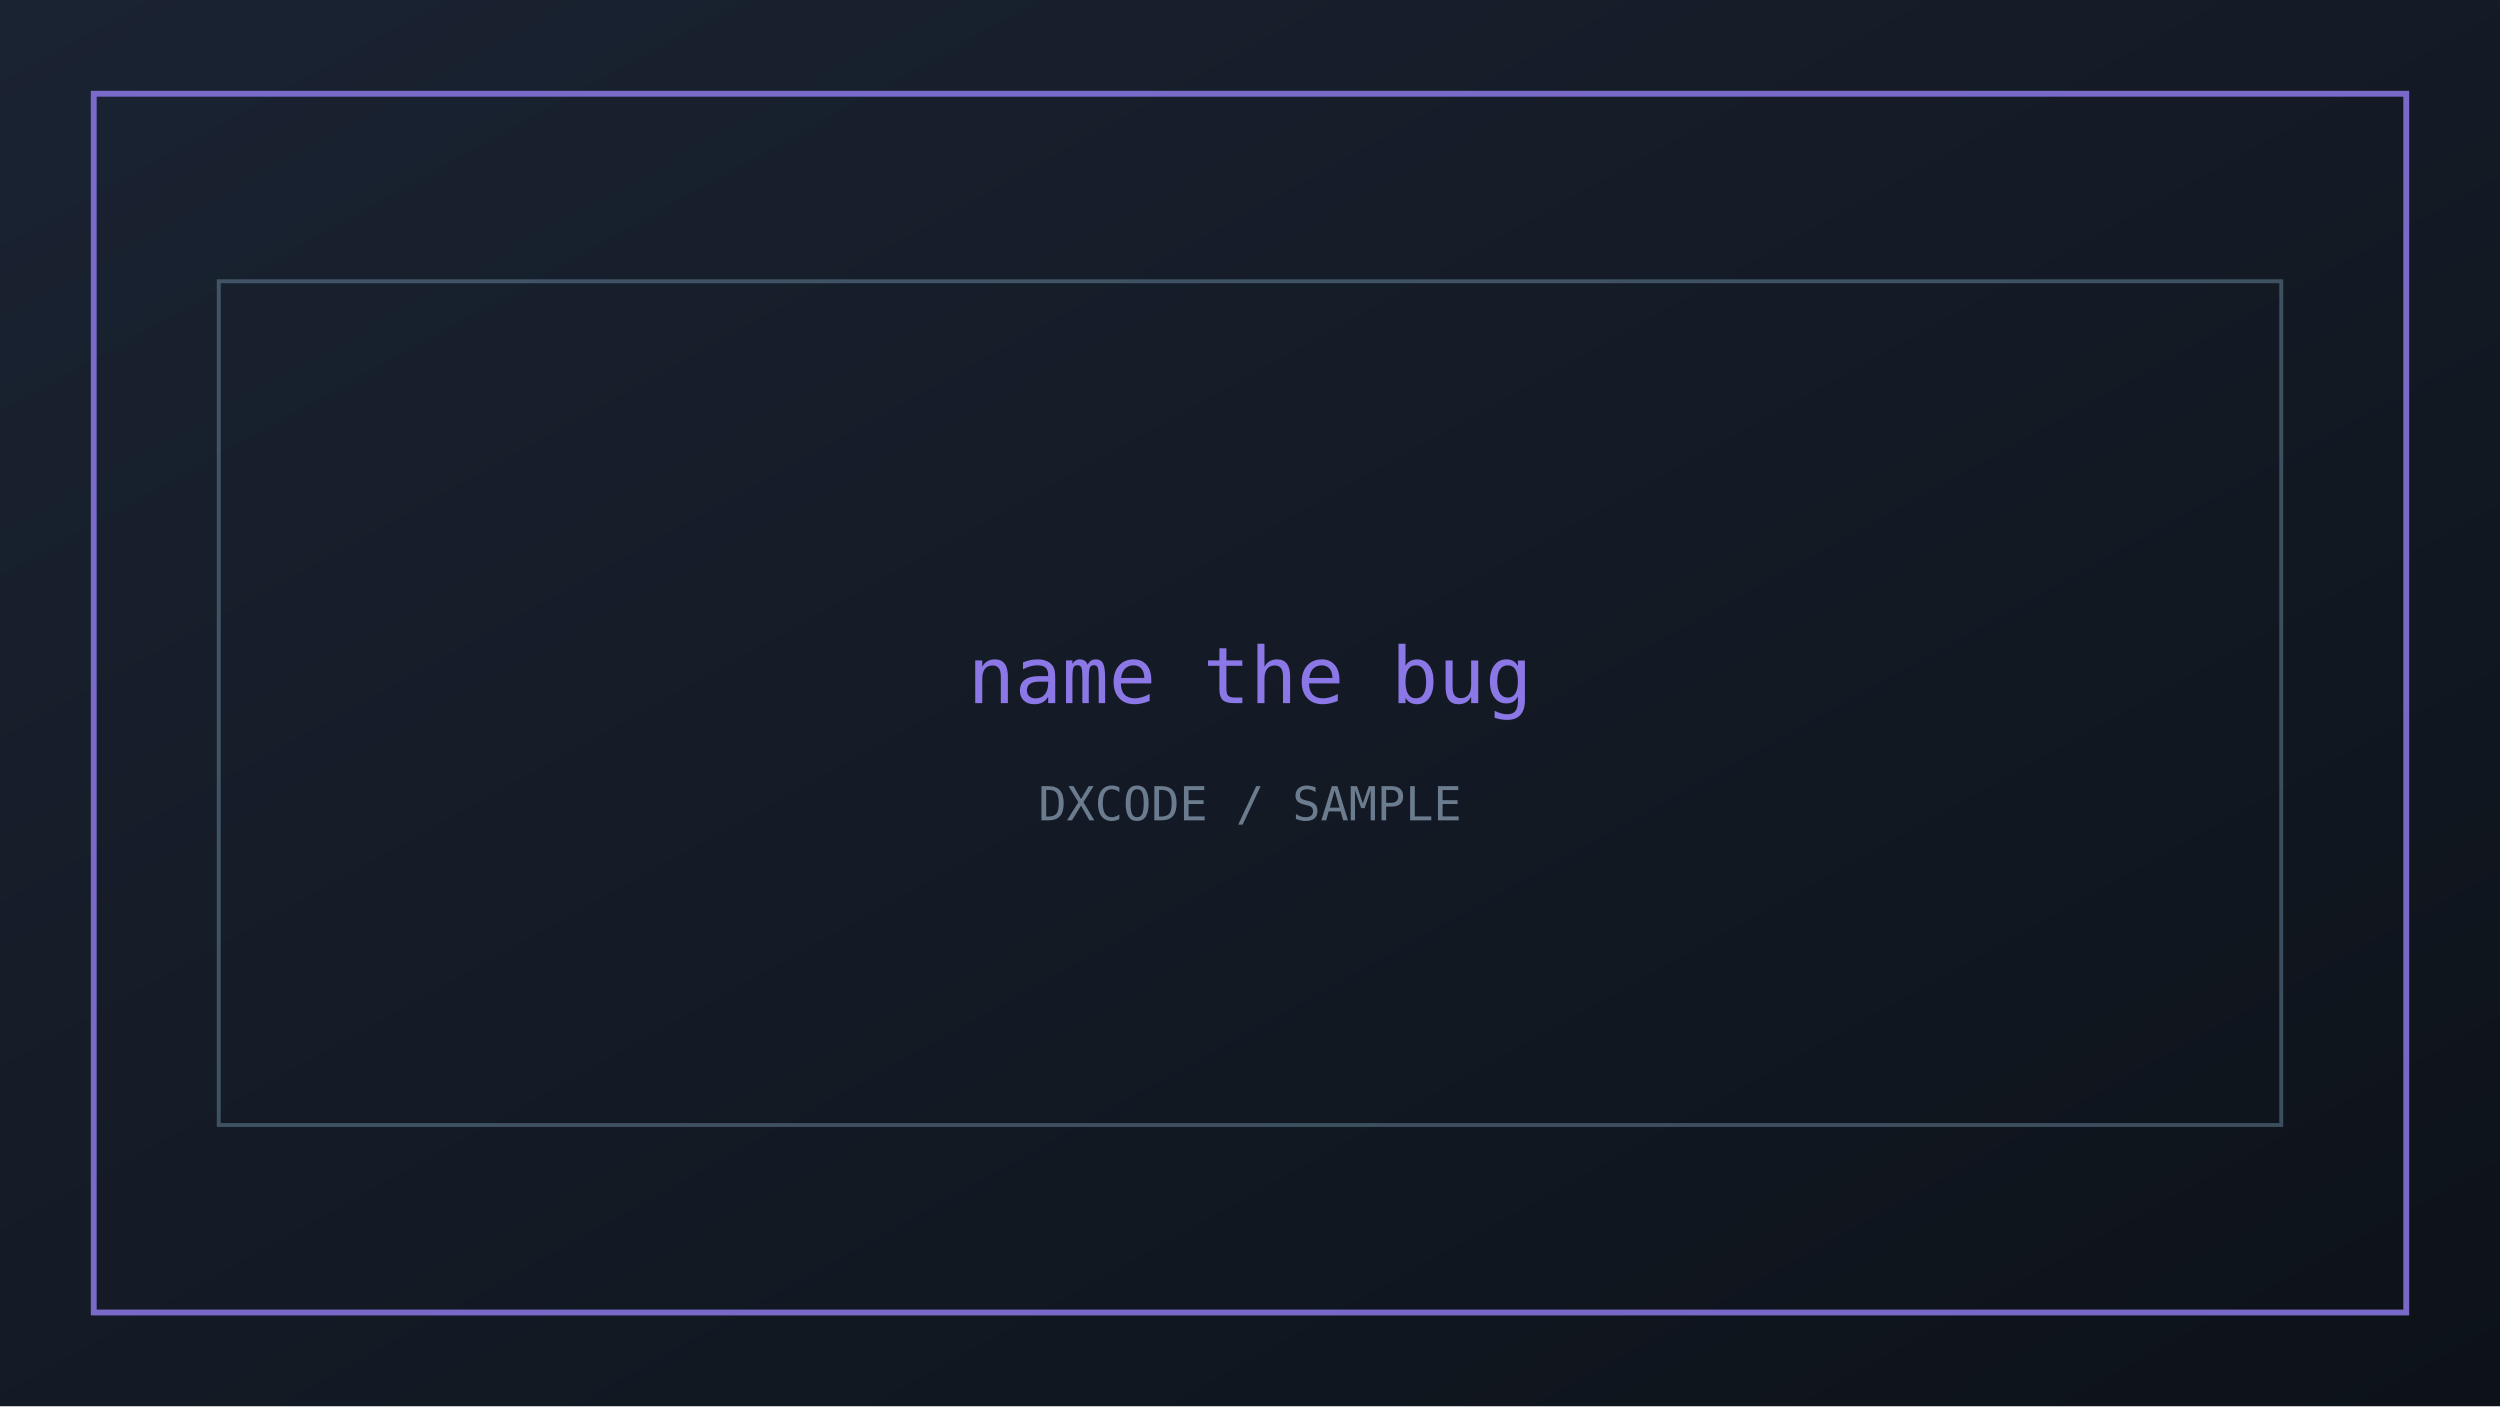
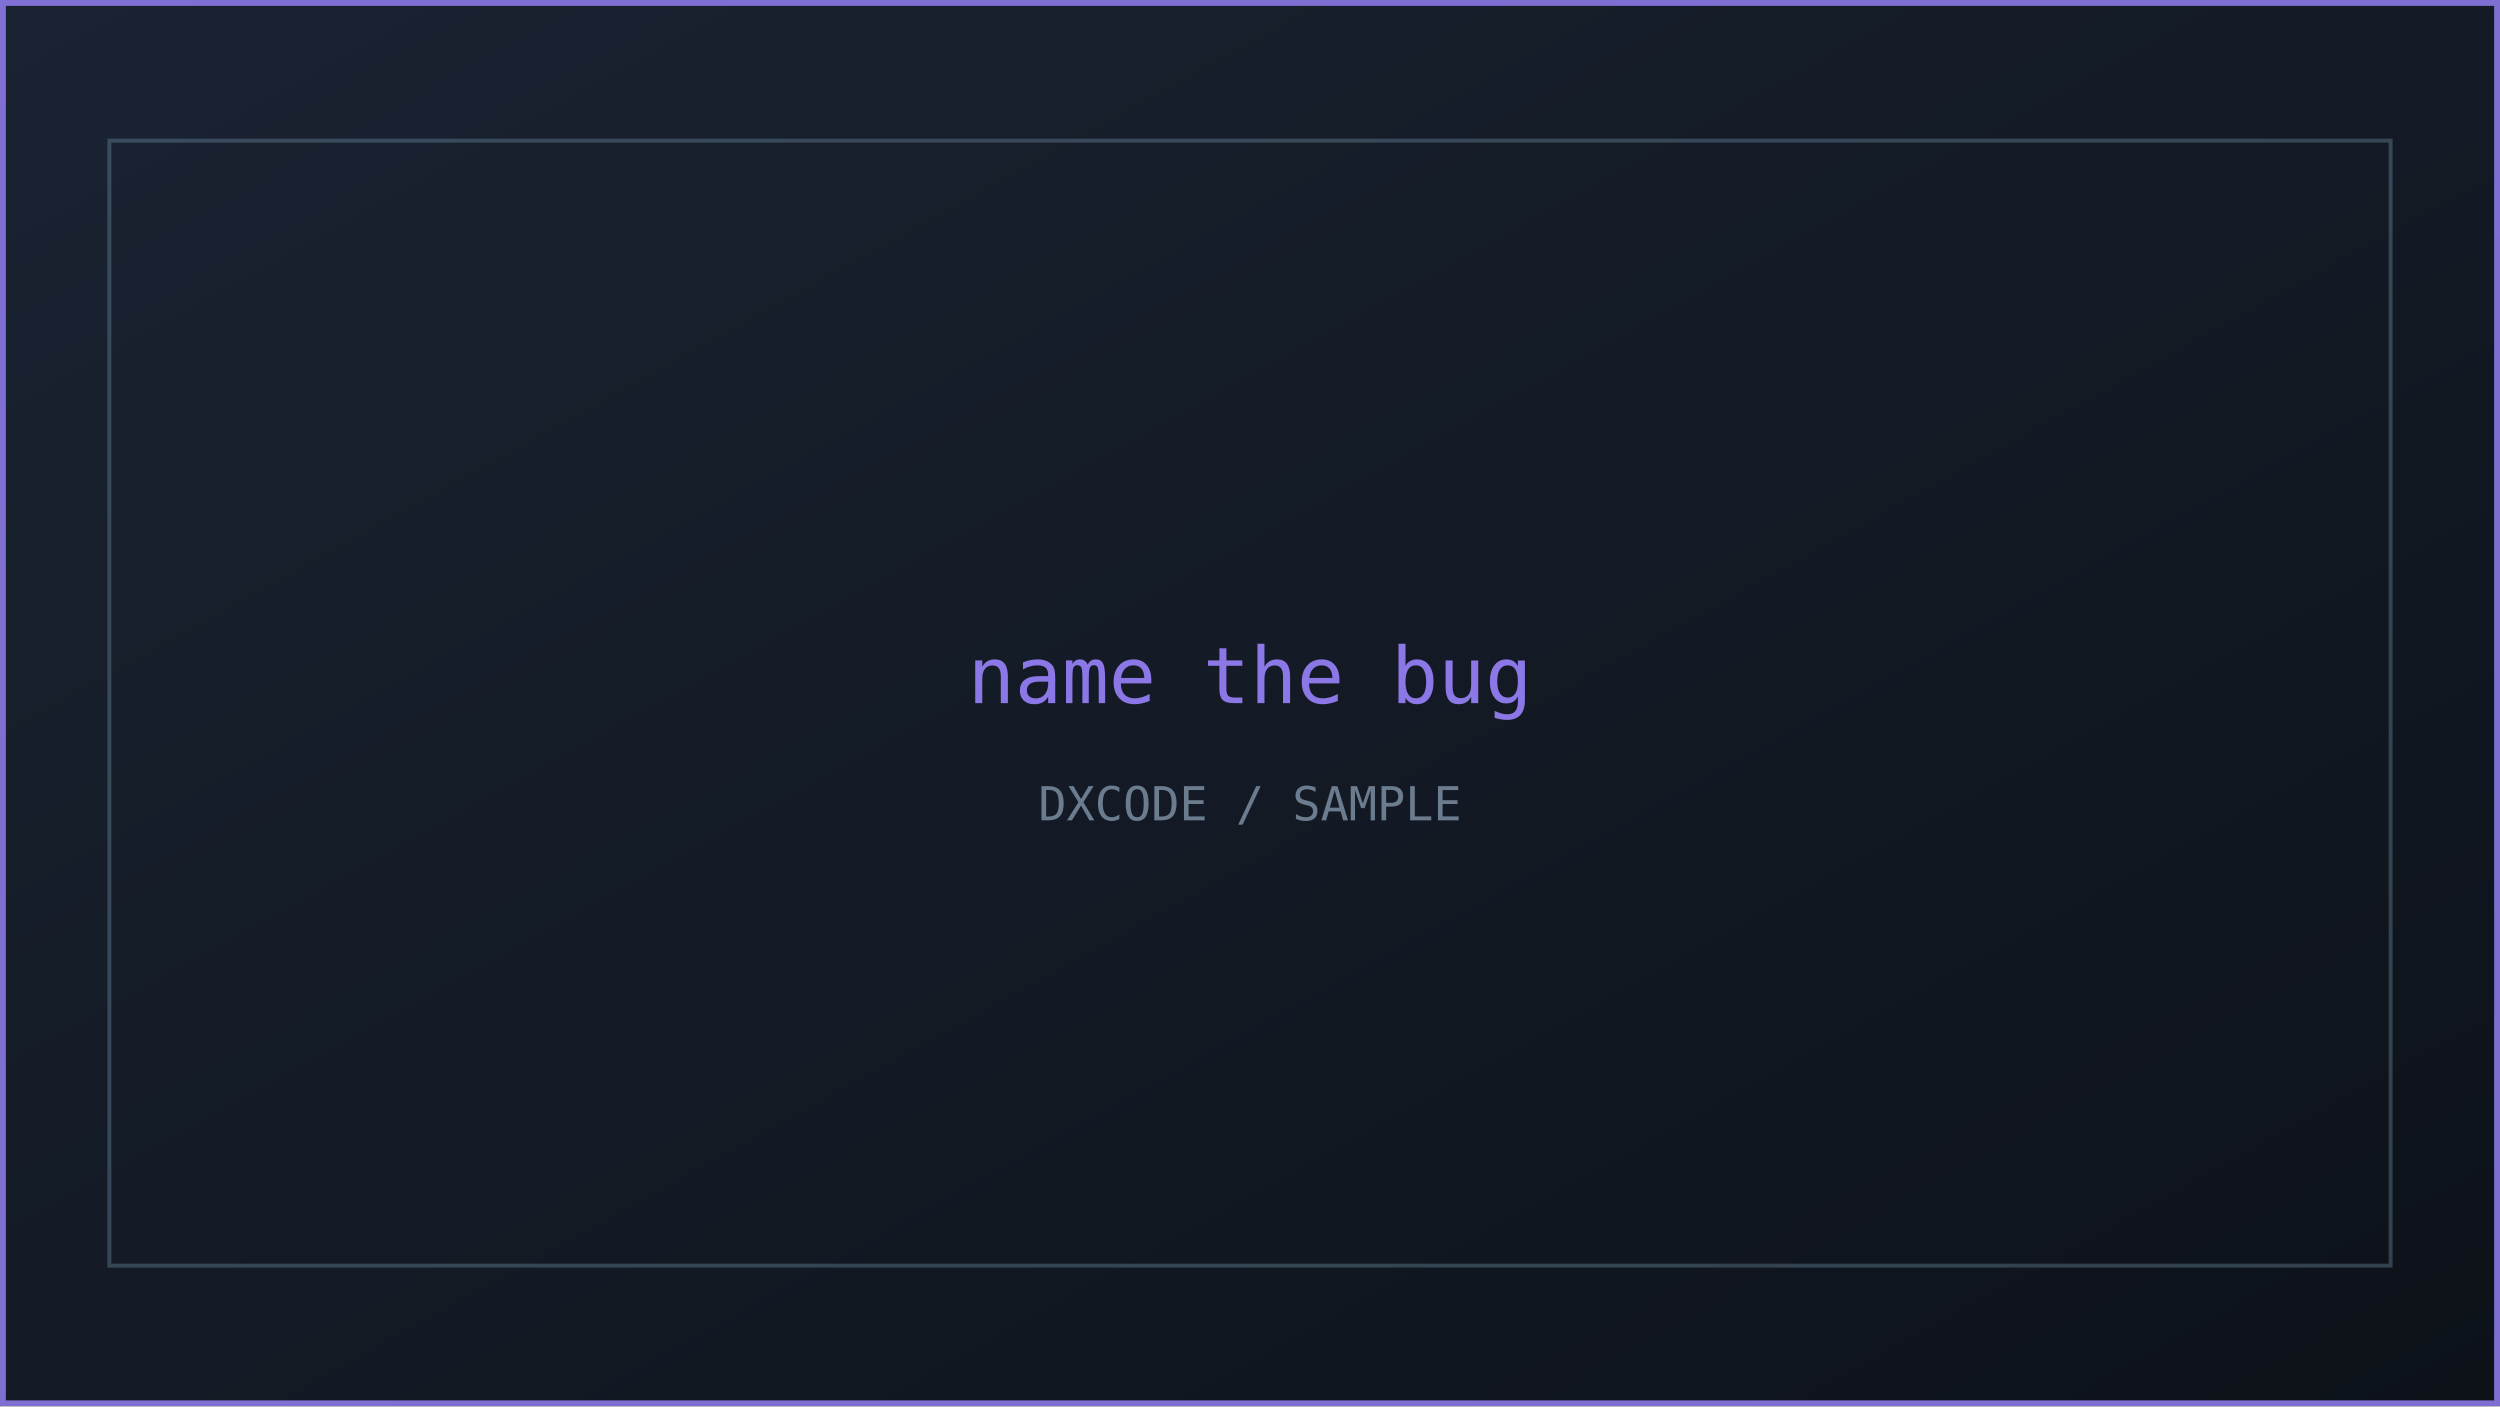
- <svg xmlns="http://www.w3.org/2000/svg" width="640" height="360" viewBox="0 0 640 360" role="img" aria-label="name the bug">
+ <svg xmlns="http://www.w3.org/2000/svg" width="640" height="360" viewBox="0 0 640 360" preserveAspectRatio="xMidYMid slice" role="img" aria-label="name the bug">
  <defs>
    <linearGradient id="gjournalteststhatnamethebugsvg" x1="0" y1="0" x2="1" y2="1">
      <stop offset="0%" stop-color="#1a2332" />
      <stop offset="100%" stop-color="#0d1219" />
    </linearGradient>
  </defs>
  <rect width="640" height="360" fill="url(#gjournalteststhatnamethebugsvg)" />
-   <rect x="24" y="24" width="592" height="312" fill="none" stroke="#8b78e6" stroke-width="1.5" opacity="0.85" />
-   <rect x="56" y="72" width="528" height="216" fill="none" stroke="#8eb6d1" stroke-width="1" opacity="0.35" />
+   <rect x="0.75" y="0.75" width="638.5" height="358.5" fill="none" stroke="#8b78e6" stroke-width="1.5" opacity="0.9" />
+   <rect x="28" y="36" width="584" height="288" fill="none" stroke="#8eb6d1" stroke-width="1" opacity="0.28" />
  <text x="320" y="180" text-anchor="middle" fill="#8b78e6" font-family="ui-monospace, monospace" font-size="20">name the bug</text>
  <text x="320" y="210" text-anchor="middle" fill="#6b7c8f" font-family="ui-monospace, monospace" font-size="12">DXCODE / SAMPLE</text>
</svg>
